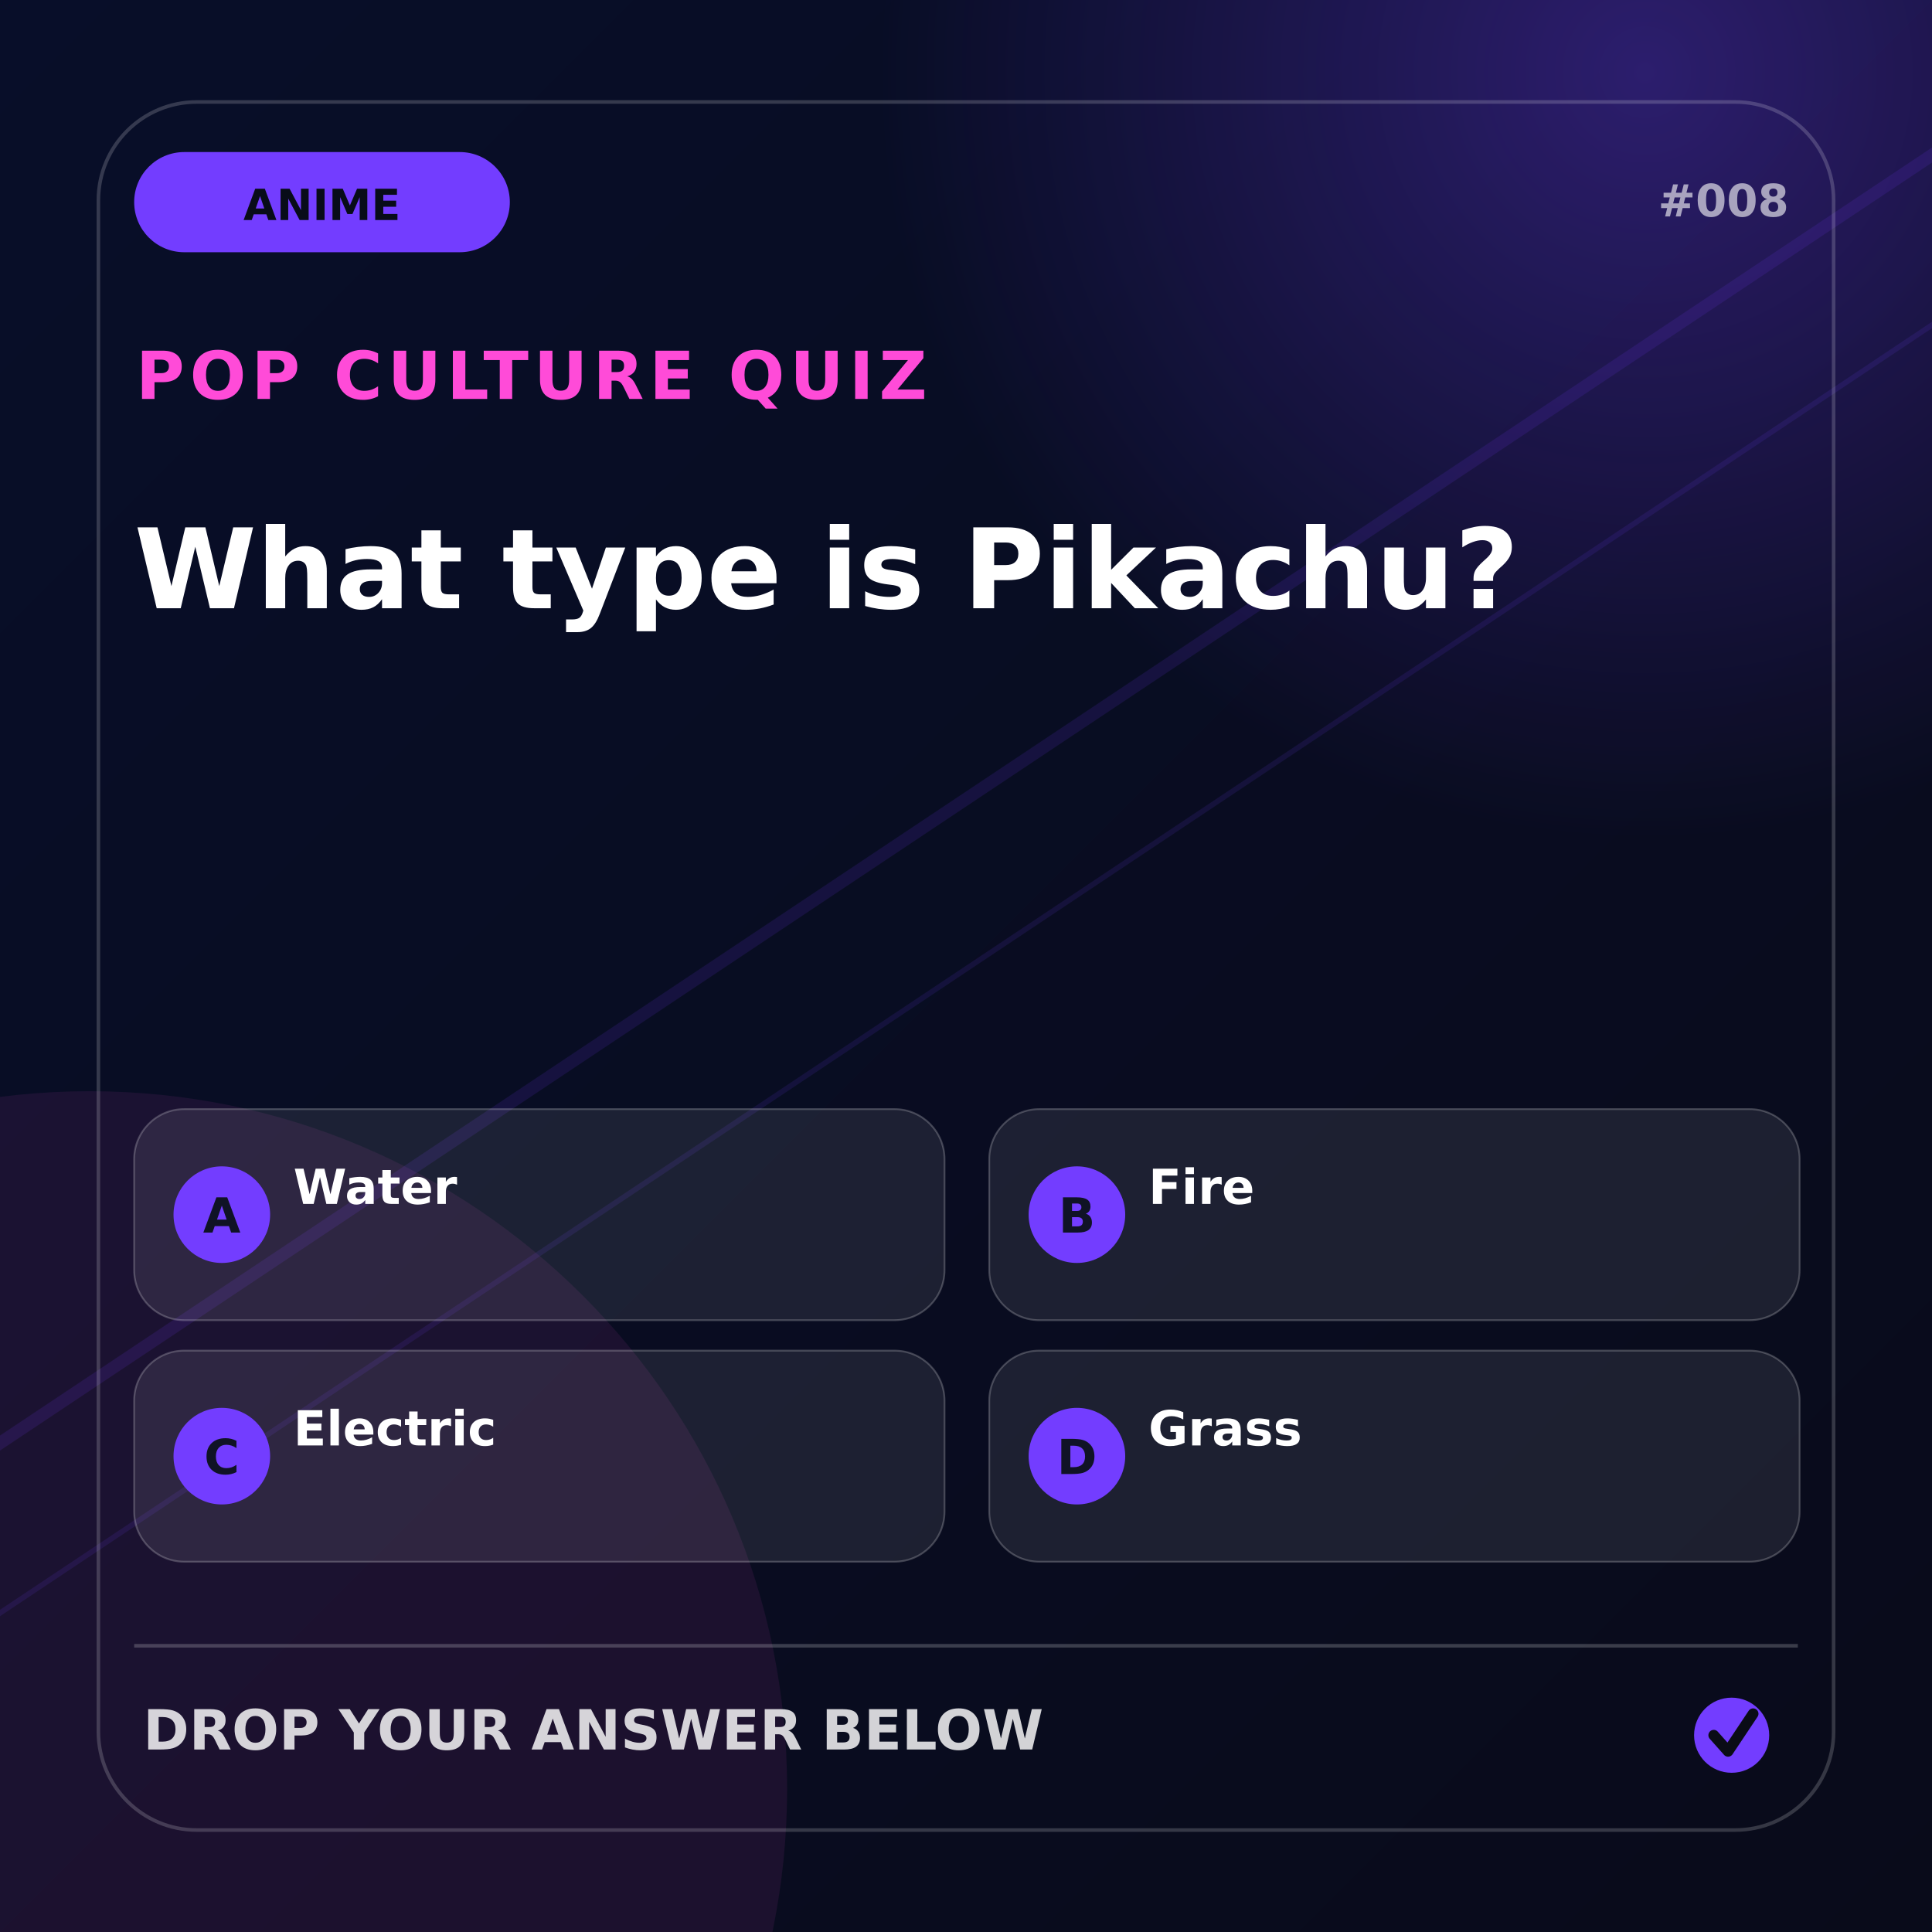
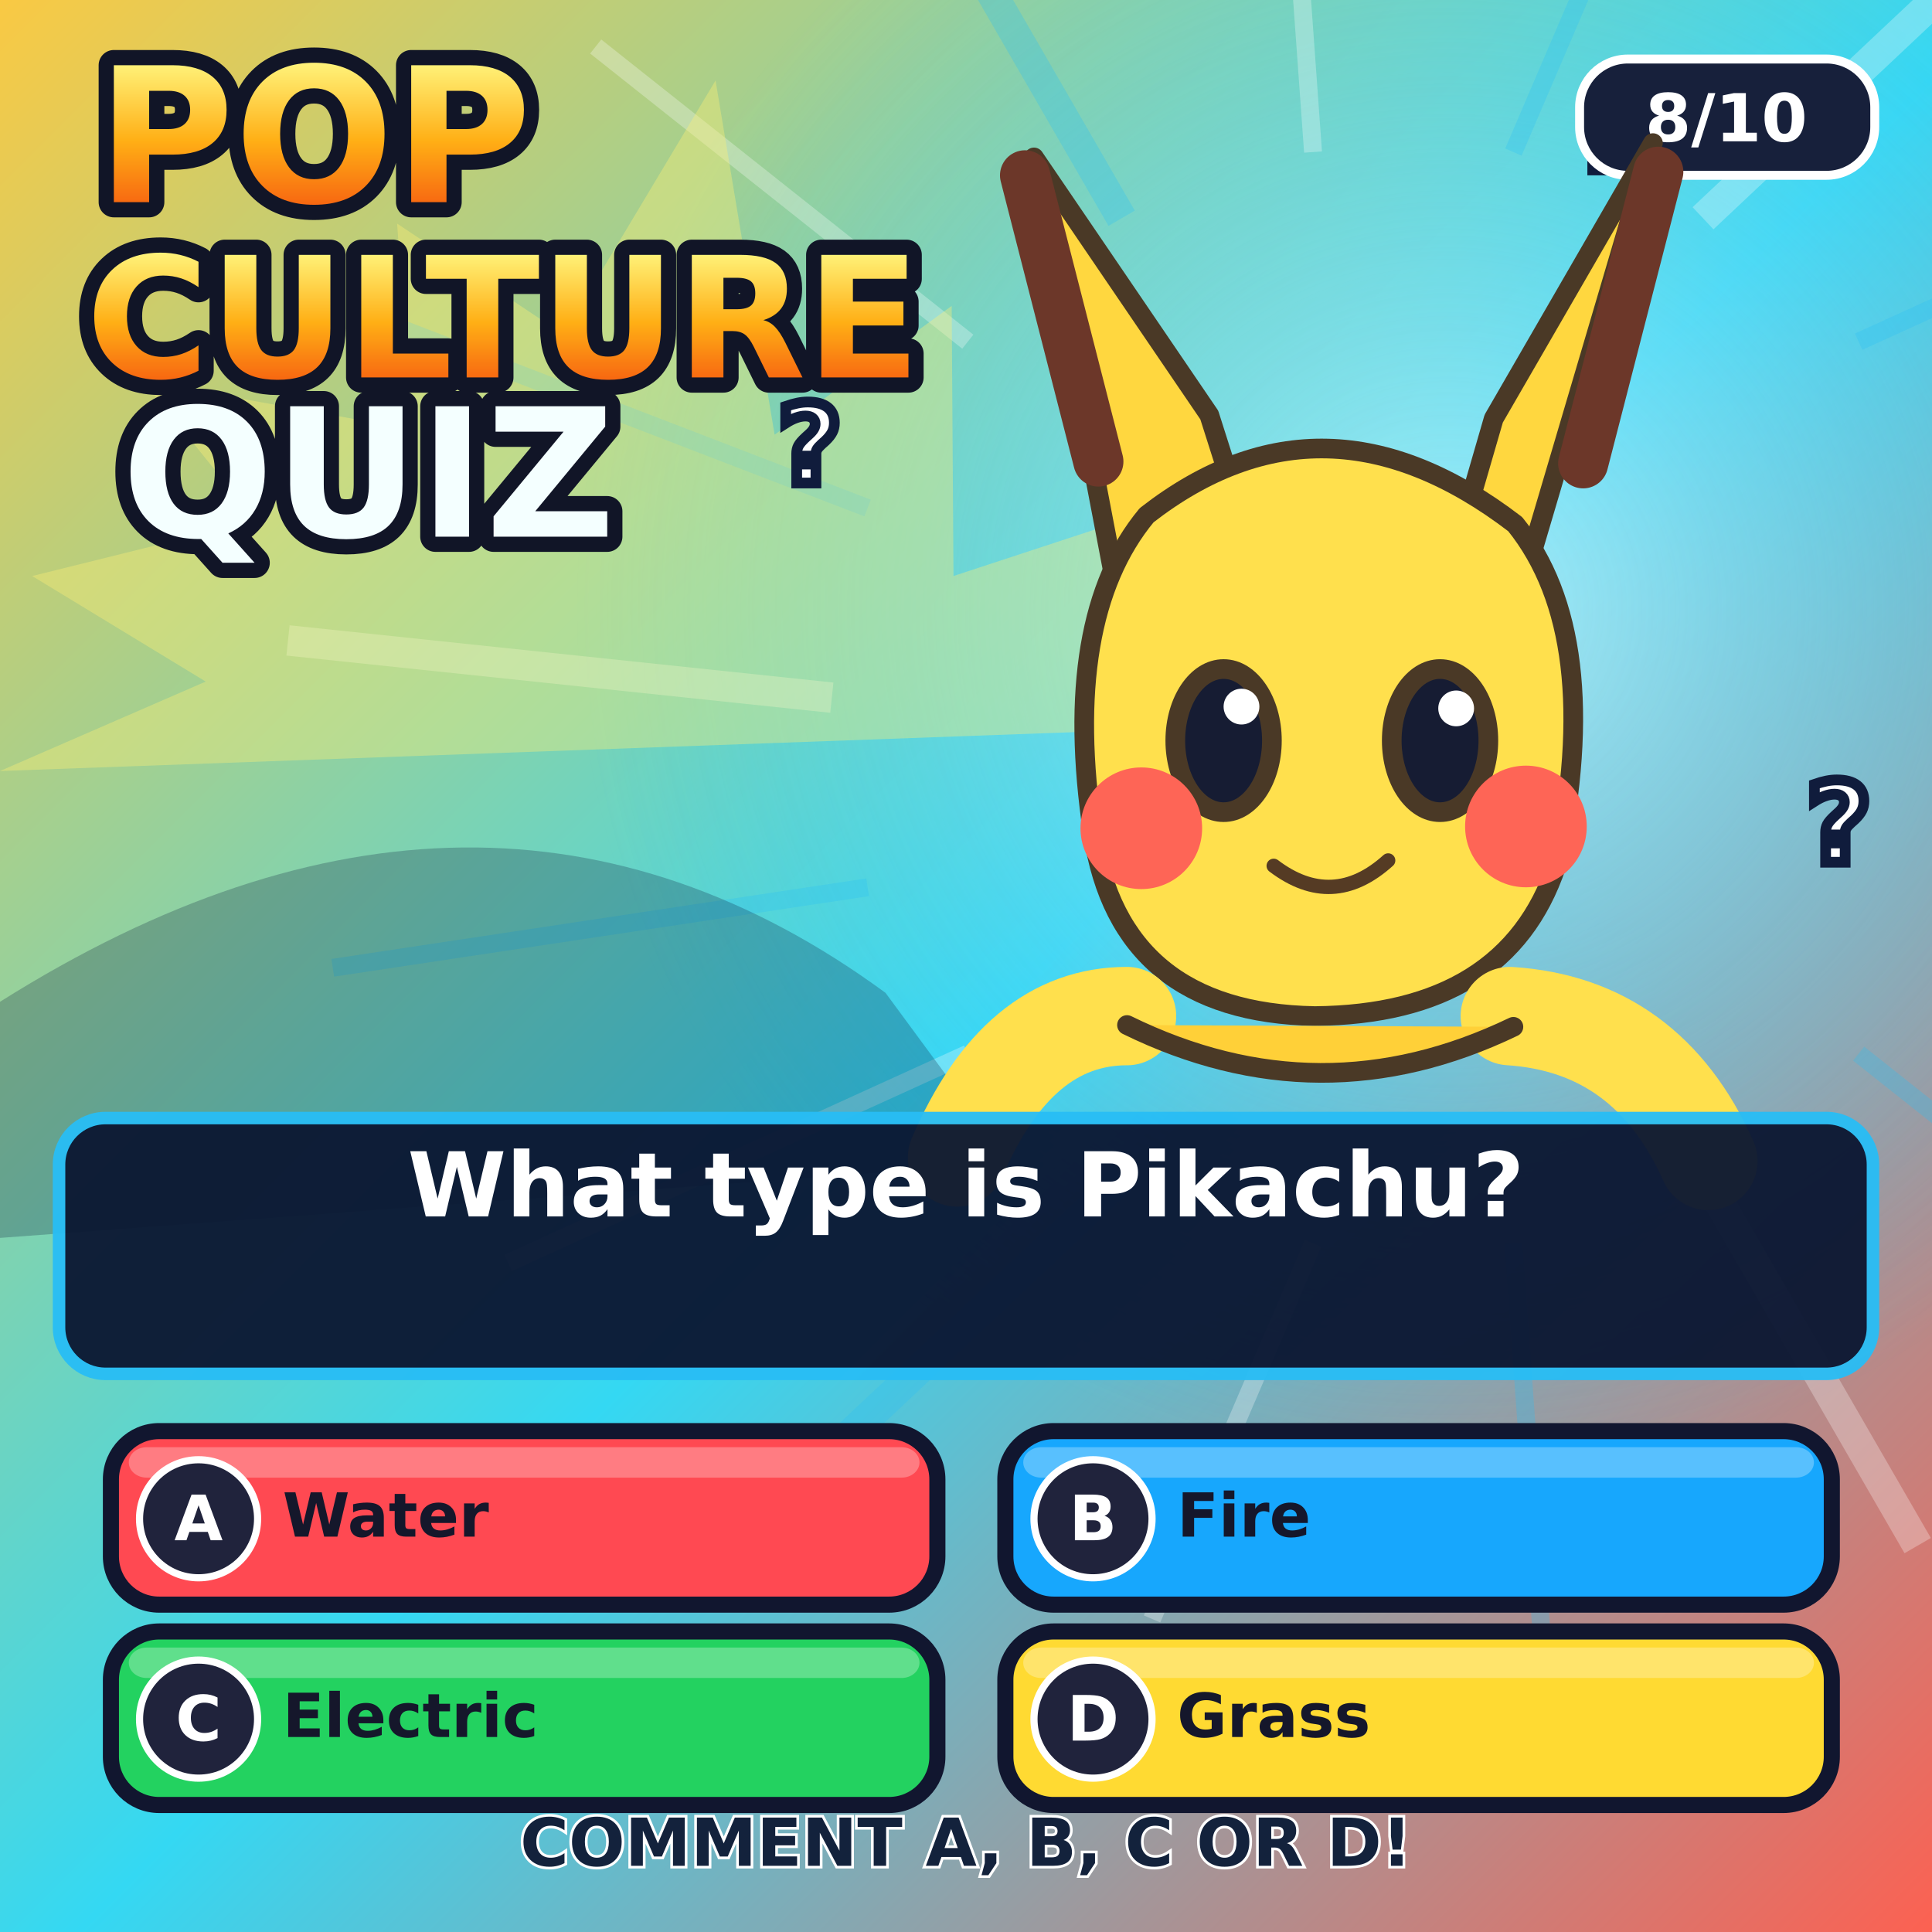
<svg xmlns="http://www.w3.org/2000/svg" width="1080" height="1080" viewBox="0 0 1080 1080">
  <defs>
-     <linearGradient id="g" x1="0" y1="0" x2="1" y2="1">
-       <stop offset="0" stop-color="#080E29" />
-       <stop offset="1" stop-color="#090B1A" />
+     <linearGradient id="bg" x1="0" x2="1" y1="0" y2="1">
+       <stop offset="0" stop-color="#FBC942" />
+       <stop offset=".52" stop-color="#34D8F3" />
+       <stop offset="1" stop-color="#FE6050" />
    </linearGradient>
-     <radialGradient id="h">
-       <stop offset="0" stop-color="#733DFF" stop-opacity=".34" />
-       <stop offset="1" stop-color="#733DFF" stop-opacity="0" />
+     <radialGradient id="sun">
+       <stop offset="0" stop-color="#FFFFFF" stop-opacity=".9" />
+       <stop offset="1" stop-color="#28BDF5" stop-opacity="0" />
    </radialGradient>
+     <linearGradient id="letter" x1="0" x2="0" y1="0" y2="1">
+       <stop offset="0" stop-color="#FFF37A" />
+       <stop offset=".55" stop-color="#FFAF15" />
+       <stop offset="1" stop-color="#F76711" />
+     </linearGradient>
  </defs>
-   <rect width="1080" height="1080" fill="url(#g)" />
-   <circle cx="920" cy="40" r="430" fill="url(#h)" />
-   <circle cx="50" cy="1000" r="390" fill="#FF4BD8" fill-opacity=".08" />
-   <path d="M-20 820 L1120 60" stroke="#733DFF" stroke-opacity=".13" stroke-width="7" />
-   <path d="M-20 915 L1120 155" stroke="#733DFF" stroke-opacity=".12" stroke-width="3" />
-   <rect x="55" y="57" width="970" height="966" rx="55" fill="none" stroke="white" stroke-opacity=".18" stroke-width="2" />
-   <rect x="75" y="85" width="210" height="56" rx="28" fill="#733DFF" />
-   <text x="180" y="123" fill="#080C19" font-size="24" font-family="DejaVu Sans,sans-serif" font-weight="900" text-anchor="middle">ANIME</text>
-   <text x="1000" y="121" text-anchor="end" fill="#FFFFFF" fill-opacity=".60" font-size="25" font-family="DejaVu Sans,sans-serif" font-weight="750">#008</text>
-   <text x="76" y="223" fill="#FF4BD8" font-family="DejaVu Sans,sans-serif" font-weight="900" font-size="37" letter-spacing="3">POP CULTURE QUIZ</text>
-   <text x="75" y="340" fill="#fff" font-family="DejaVu Sans,Arial,sans-serif" font-size="62" font-weight="800" text-anchor="start">
-     <tspan x="75" dy="0">What type is Pikachu?</tspan>
+   <rect width="1080" height="1080" fill="url(#bg)" />
+   <circle cx="810" cy="340" r="490" fill="url(#sun)" opacity=".65" />
+   <path d="M1115 390 L1419 422" stroke="#28BDF5" stroke-width="17" opacity=".28" />
+   <path d="M1095 496 L1368 601" stroke="#fff" stroke-width="10" opacity=".28" />
+   <path d="M1039 589 L1247 754" stroke="#28BDF5" stroke-width="10" opacity=".28" />
+   <path d="M953 658 L1072 864" stroke="#fff" stroke-width="17" opacity=".28" />
+   <path d="M846 695 L862 917" stroke="#28BDF5" stroke-width="10" opacity=".28" />
+   <path d="M734 695 L644 905" stroke="#fff" stroke-width="10" opacity=".28" />
+   <path d="M628 658 L443 832" stroke="#28BDF5" stroke-width="17" opacity=".28" />
+   <path d="M541 589 L284 706" stroke="#fff" stroke-width="10" opacity=".28" />
+   <path d="M485 496 L186 541" stroke="#28BDF5" stroke-width="10" opacity=".28" />
+   <path d="M465 390 L161 358" stroke="#fff" stroke-width="17" opacity=".28" />
+   <path d="M485 284 L212 179" stroke="#28BDF5" stroke-width="10" opacity=".28" />
+   <path d="M541 191 L333 26" stroke="#fff" stroke-width="10" opacity=".28" />
+   <path d="M627 122 L508 -84" stroke="#28BDF5" stroke-width="17" opacity=".28" />
+   <path d="M734 85 L718 -137" stroke="#fff" stroke-width="10" opacity=".28" />
+   <path d="M846 85 L936 -125" stroke="#28BDF5" stroke-width="10" opacity=".28" />
+   <path d="M952 122 L1137 -52" stroke="#fff" stroke-width="17" opacity=".28" />
+   <path d="M1039 191 L1296 74" stroke="#28BDF5" stroke-width="10" opacity=".28" />
+   <path d="M1095 284 L1394 239" stroke="#fff" stroke-width="10" opacity=".28" />
+   <path d="M0 431 L115 381 L18 322 L143 291 L80 213 L230 240 L222 125 L315 187 L400 45 L433 243 L532 171 L533 322 L676 275 L608 409" fill="#FFF076" opacity=".37" />
+   <g fill="#FFFFFF" stroke="#101C3C" stroke-width="6" font-family="DejaVu Sans,Arial,sans-serif" font-weight="900">
+     <text x="896" y="95" font-size="47" text-anchor="middle">?</text>
+     <text x="435" y="270" font-size="61">?</text>
+     <text x="1010" y="482" font-size="62">?</text>
+   </g>
+   <rect x="883" y="33" width="165" height="65" rx="27" fill="#17203B" stroke="white" stroke-width="5" />
+   <text x="965" y="79" font-family="DejaVu Sans,Arial,sans-serif" font-size="37" text-anchor="middle" font-weight="900" fill="#fff">8/10</text>
+   <g font-family="DejaVu Sans,Arial,sans-serif" font-weight="1000" stroke="#111527" stroke-linejoin="round" paint-order="stroke" stroke-width="17">
+     <text x="54" y="113" font-size="105" fill="url(#letter)">POP</text>
+     <text x="48" y="211" font-size="94" fill="url(#letter)">CULTURE</text>
+     <text x="68" y="300" font-size="100" fill="#F4FFFF">QUIZ</text>
+   </g>
+   <path d="M0 560 Q270 390 495 555 L565 650 L0 692Z" fill="#071939" opacity=".25" />
+   <g transform="translate(565 176)" stroke="#4A3926" stroke-linejoin="round" stroke-linecap="round" stroke-width="11">
+     <path d="M68 200 L13 -88 L111 56 L132 122 M273 195 L359 -96 L270 58 L250 127" fill="#FFD73F" />
+     <path d="M8 -78 L49 82" stroke="#6C3729" stroke-width="28" />
+     <path d="M362 -80 L320 83" stroke="#6C3729" stroke-width="28" />
+     <path d="M76 112 Q175 35 282 117 Q332 179 305 308 Q277 391 170 392 Q61 390 46 290 Q28 170 76 112Z" fill="#FFE04D" />
+     <ellipse cx="119" cy="238" rx="27" ry="40" fill="#161C33" />
+     <ellipse cx="240" cy="238" rx="27" ry="40" fill="#161C33" />
+     <circle cx="129" cy="219" r="10" fill="#fff" stroke="none" />
+     <circle cx="249" cy="220" r="10" fill="#fff" stroke="none" />
+     <circle cx="73" cy="287" r="34" fill="#FE6556" stroke="none" />
+     <circle cx="288" cy="286" r="34" fill="#FE6556" stroke="none" />
+     <path d="M147 308 Q180 333 211 305" fill="none" stroke="#553B24" stroke-width="8" />
+     <path d="M65 392 Q4 392 -30 471" fill="none" stroke="#FFE04D" stroke-width="55" />
+     <path d="M279 392 Q356 397 390 473" fill="none" stroke="#FFE04D" stroke-width="55" />
+     <path d="M65 397 Q173 450 281 398" fill="#FFD038" />
+   </g>
+   <rect x="33" y="625" width="1014" height="143" rx="26" fill="#0A1631" opacity=".95" stroke="#28BDF5" stroke-width="7" />
+   <text x="540" y="680" text-anchor="middle" font-family="DejaVu Sans,Arial,sans-serif" font-weight="900" font-size="50" fill="#FFFFFF">
+     <tspan x="540" dy="0">What type is Pikachu?</tspan>
  </text>
-   <rect x="75" y="620" width="453" height="118" rx="28" fill="#FFFFFF" fill-opacity=".085" stroke="#FFFFFF" stroke-opacity=".22" />
-   <circle cx="124" cy="679" r="27" fill="#733DFF" />
-   <text x="124" y="689" text-anchor="middle" fill="#101326" font-family="DejaVu Sans,sans-serif" font-size="27" font-weight="900">A</text>
-   <text x="164" y="673" fill="#fff" font-family="DejaVu Sans,Arial,sans-serif" font-size="27" font-weight="650" text-anchor="start">
-     <tspan x="164" dy="0">Water</tspan>
-   </text>
-   <rect x="553" y="620" width="453" height="118" rx="28" fill="#FFFFFF" fill-opacity=".085" stroke="#FFFFFF" stroke-opacity=".22" />
-   <circle cx="602" cy="679" r="27" fill="#733DFF" />
-   <text x="602" y="689" text-anchor="middle" fill="#101326" font-family="DejaVu Sans,sans-serif" font-size="27" font-weight="900">B</text>
-   <text x="642" y="673" fill="#fff" font-family="DejaVu Sans,Arial,sans-serif" font-size="27" font-weight="650" text-anchor="start">
-     <tspan x="642" dy="0">Fire</tspan>
-   </text>
-   <rect x="75" y="755" width="453" height="118" rx="28" fill="#FFFFFF" fill-opacity=".085" stroke="#FFFFFF" stroke-opacity=".22" />
-   <circle cx="124" cy="814" r="27" fill="#733DFF" />
-   <text x="124" y="824" text-anchor="middle" fill="#101326" font-family="DejaVu Sans,sans-serif" font-size="27" font-weight="900">C</text>
-   <text x="164" y="808" fill="#fff" font-family="DejaVu Sans,Arial,sans-serif" font-size="27" font-weight="650" text-anchor="start">
-     <tspan x="164" dy="0">Electric</tspan>
-   </text>
-   <rect x="553" y="755" width="453" height="118" rx="28" fill="#FFFFFF" fill-opacity=".085" stroke="#FFFFFF" stroke-opacity=".22" />
-   <circle cx="602" cy="814" r="27" fill="#733DFF" />
-   <text x="602" y="824" text-anchor="middle" fill="#101326" font-family="DejaVu Sans,sans-serif" font-size="27" font-weight="900">D</text>
-   <text x="642" y="808" fill="#fff" font-family="DejaVu Sans,Arial,sans-serif" font-size="27" font-weight="650" text-anchor="start">
-     <tspan x="642" dy="0">Grass</tspan>
-   </text>
-   <rect x="75" y="919" width="930" height="2" fill="#FFFFFF" opacity=".2" />
-   <text x="80" y="978" fill="#FFFFFF" opacity=".82" font-family="DejaVu Sans,sans-serif" font-size="31" font-weight="650">DROP YOUR ANSWER BELOW</text>
-   <circle cx="968" cy="970" r="21" fill="#733DFF" />
-   <path d="M958 970 L966 979 L980 958" fill="none" stroke="#0A0C16" stroke-linecap="round" stroke-linejoin="round" stroke-width="6" />
+   <g>
+     <rect x="62" y="800" width="462" height="97" rx="27" fill="#FF4952" stroke="#11162F" stroke-width="9" />
+     <rect x="72" y="809" width="442" height="17" rx="10" fill="white" opacity=".28" />
+     <circle cx="111" cy="849" r="33" fill="#20233C" stroke="white" stroke-width="4" />
+     <text x="111" y="861" fill="white" text-anchor="middle" font-family="DejaVu Sans,Arial,sans-serif" font-size="35" font-weight="900">A</text>
+     <text x="158" y="859" fill="#15172B" font-family="DejaVu Sans,Arial,sans-serif" font-size="34" font-weight="800">
+       <tspan x="158" dy="0">Water</tspan>
+     </text>
+   </g>
+   <g>
+     <rect x="562" y="800" width="462" height="97" rx="27" fill="#17A7FD" stroke="#11162F" stroke-width="9" />
+     <rect x="572" y="809" width="442" height="17" rx="10" fill="white" opacity=".28" />
+     <circle cx="611" cy="849" r="33" fill="#20233C" stroke="white" stroke-width="4" />
+     <text x="611" y="861" fill="white" text-anchor="middle" font-family="DejaVu Sans,Arial,sans-serif" font-size="35" font-weight="900">B</text>
+     <text x="658" y="859" fill="#15172B" font-family="DejaVu Sans,Arial,sans-serif" font-size="34" font-weight="800">
+       <tspan x="658" dy="0">Fire</tspan>
+     </text>
+   </g>
+   <g>
+     <rect x="62" y="912" width="462" height="97" rx="27" fill="#23D260" stroke="#11162F" stroke-width="9" />
+     <rect x="72" y="921" width="442" height="17" rx="10" fill="white" opacity=".28" />
+     <circle cx="111" cy="961" r="33" fill="#20233C" stroke="white" stroke-width="4" />
+     <text x="111" y="973" fill="white" text-anchor="middle" font-family="DejaVu Sans,Arial,sans-serif" font-size="35" font-weight="900">C</text>
+     <text x="158" y="971" fill="#15172B" font-family="DejaVu Sans,Arial,sans-serif" font-size="34" font-weight="800">
+       <tspan x="158" dy="0">Electric</tspan>
+     </text>
+   </g>
+   <g>
+     <rect x="562" y="912" width="462" height="97" rx="27" fill="#FFDA32" stroke="#11162F" stroke-width="9" />
+     <rect x="572" y="921" width="442" height="17" rx="10" fill="white" opacity=".28" />
+     <circle cx="611" cy="961" r="33" fill="#20233C" stroke="white" stroke-width="4" />
+     <text x="611" y="973" fill="white" text-anchor="middle" font-family="DejaVu Sans,Arial,sans-serif" font-size="35" font-weight="900">D</text>
+     <text x="658" y="971" fill="#15172B" font-family="DejaVu Sans,Arial,sans-serif" font-size="34" font-weight="800">
+       <tspan x="658" dy="0">Grass</tspan>
+     </text>
+   </g>
+   <text x="540" y="1043" text-anchor="middle" font-family="DejaVu Sans,Arial,sans-serif" font-size="37" font-weight="900" fill="#13223C" stroke="white" stroke-width="3" paint-order="stroke">COMMENT A, B, C OR D!</text>
</svg>
